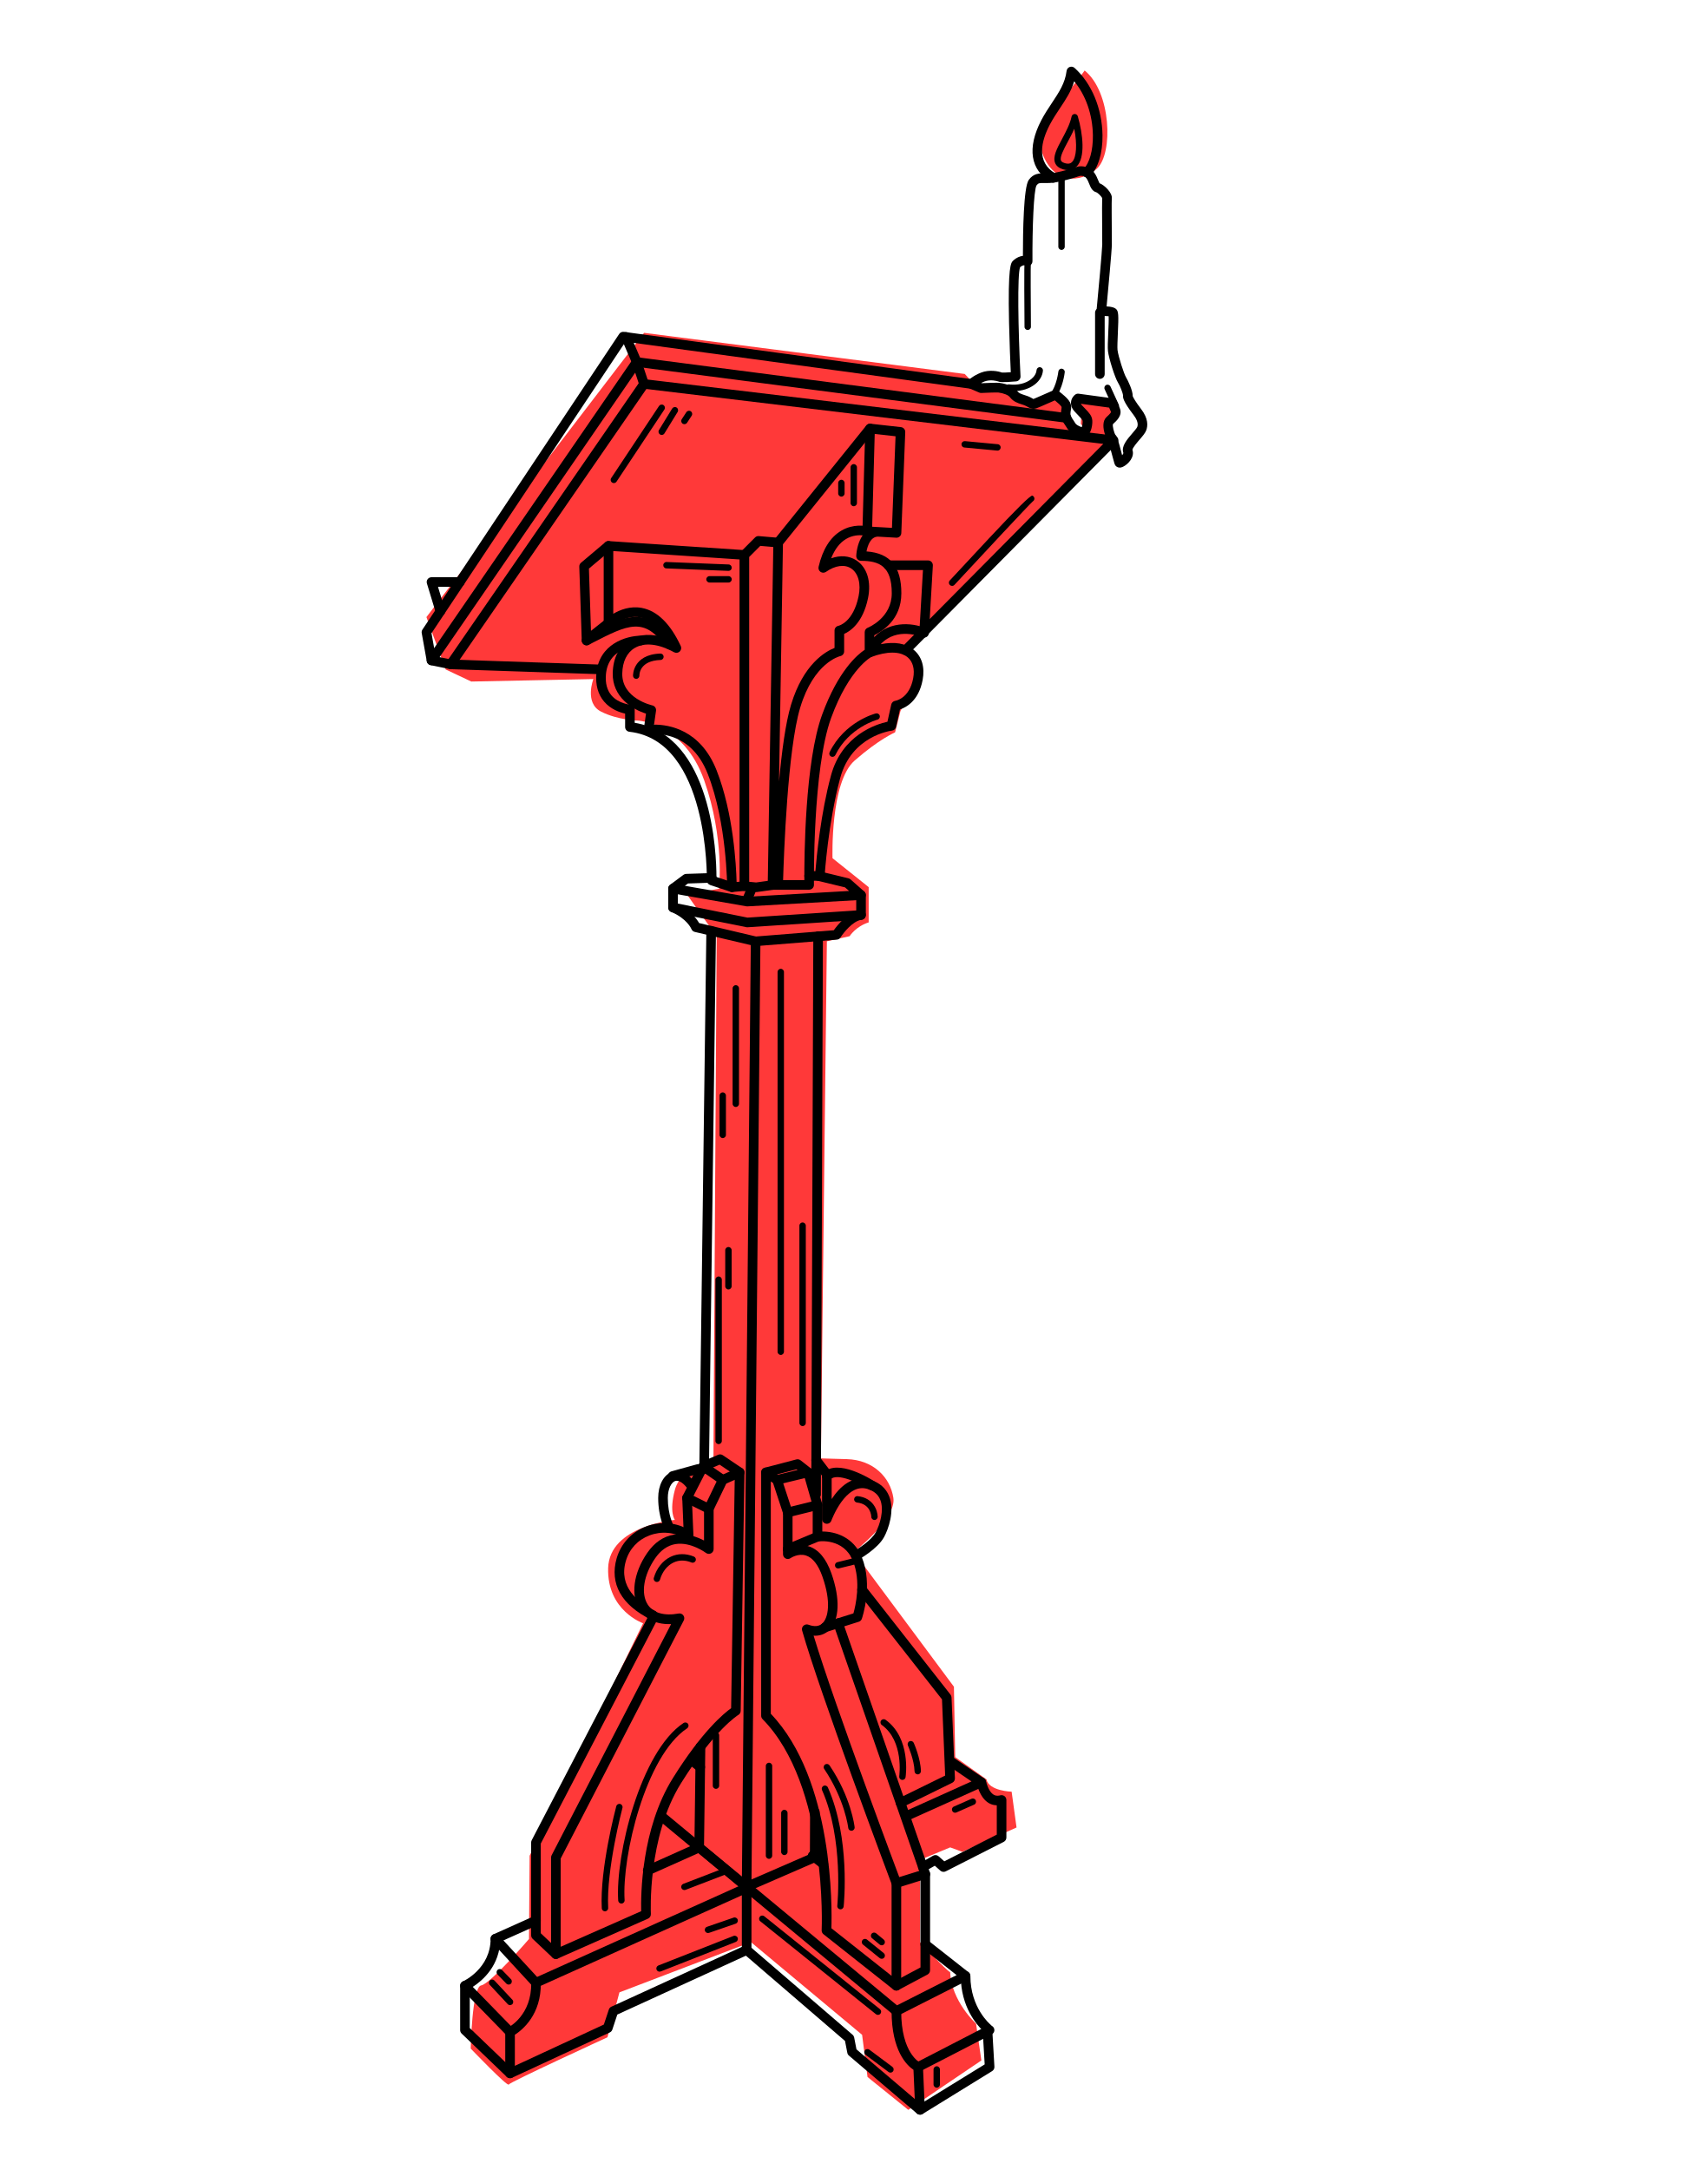
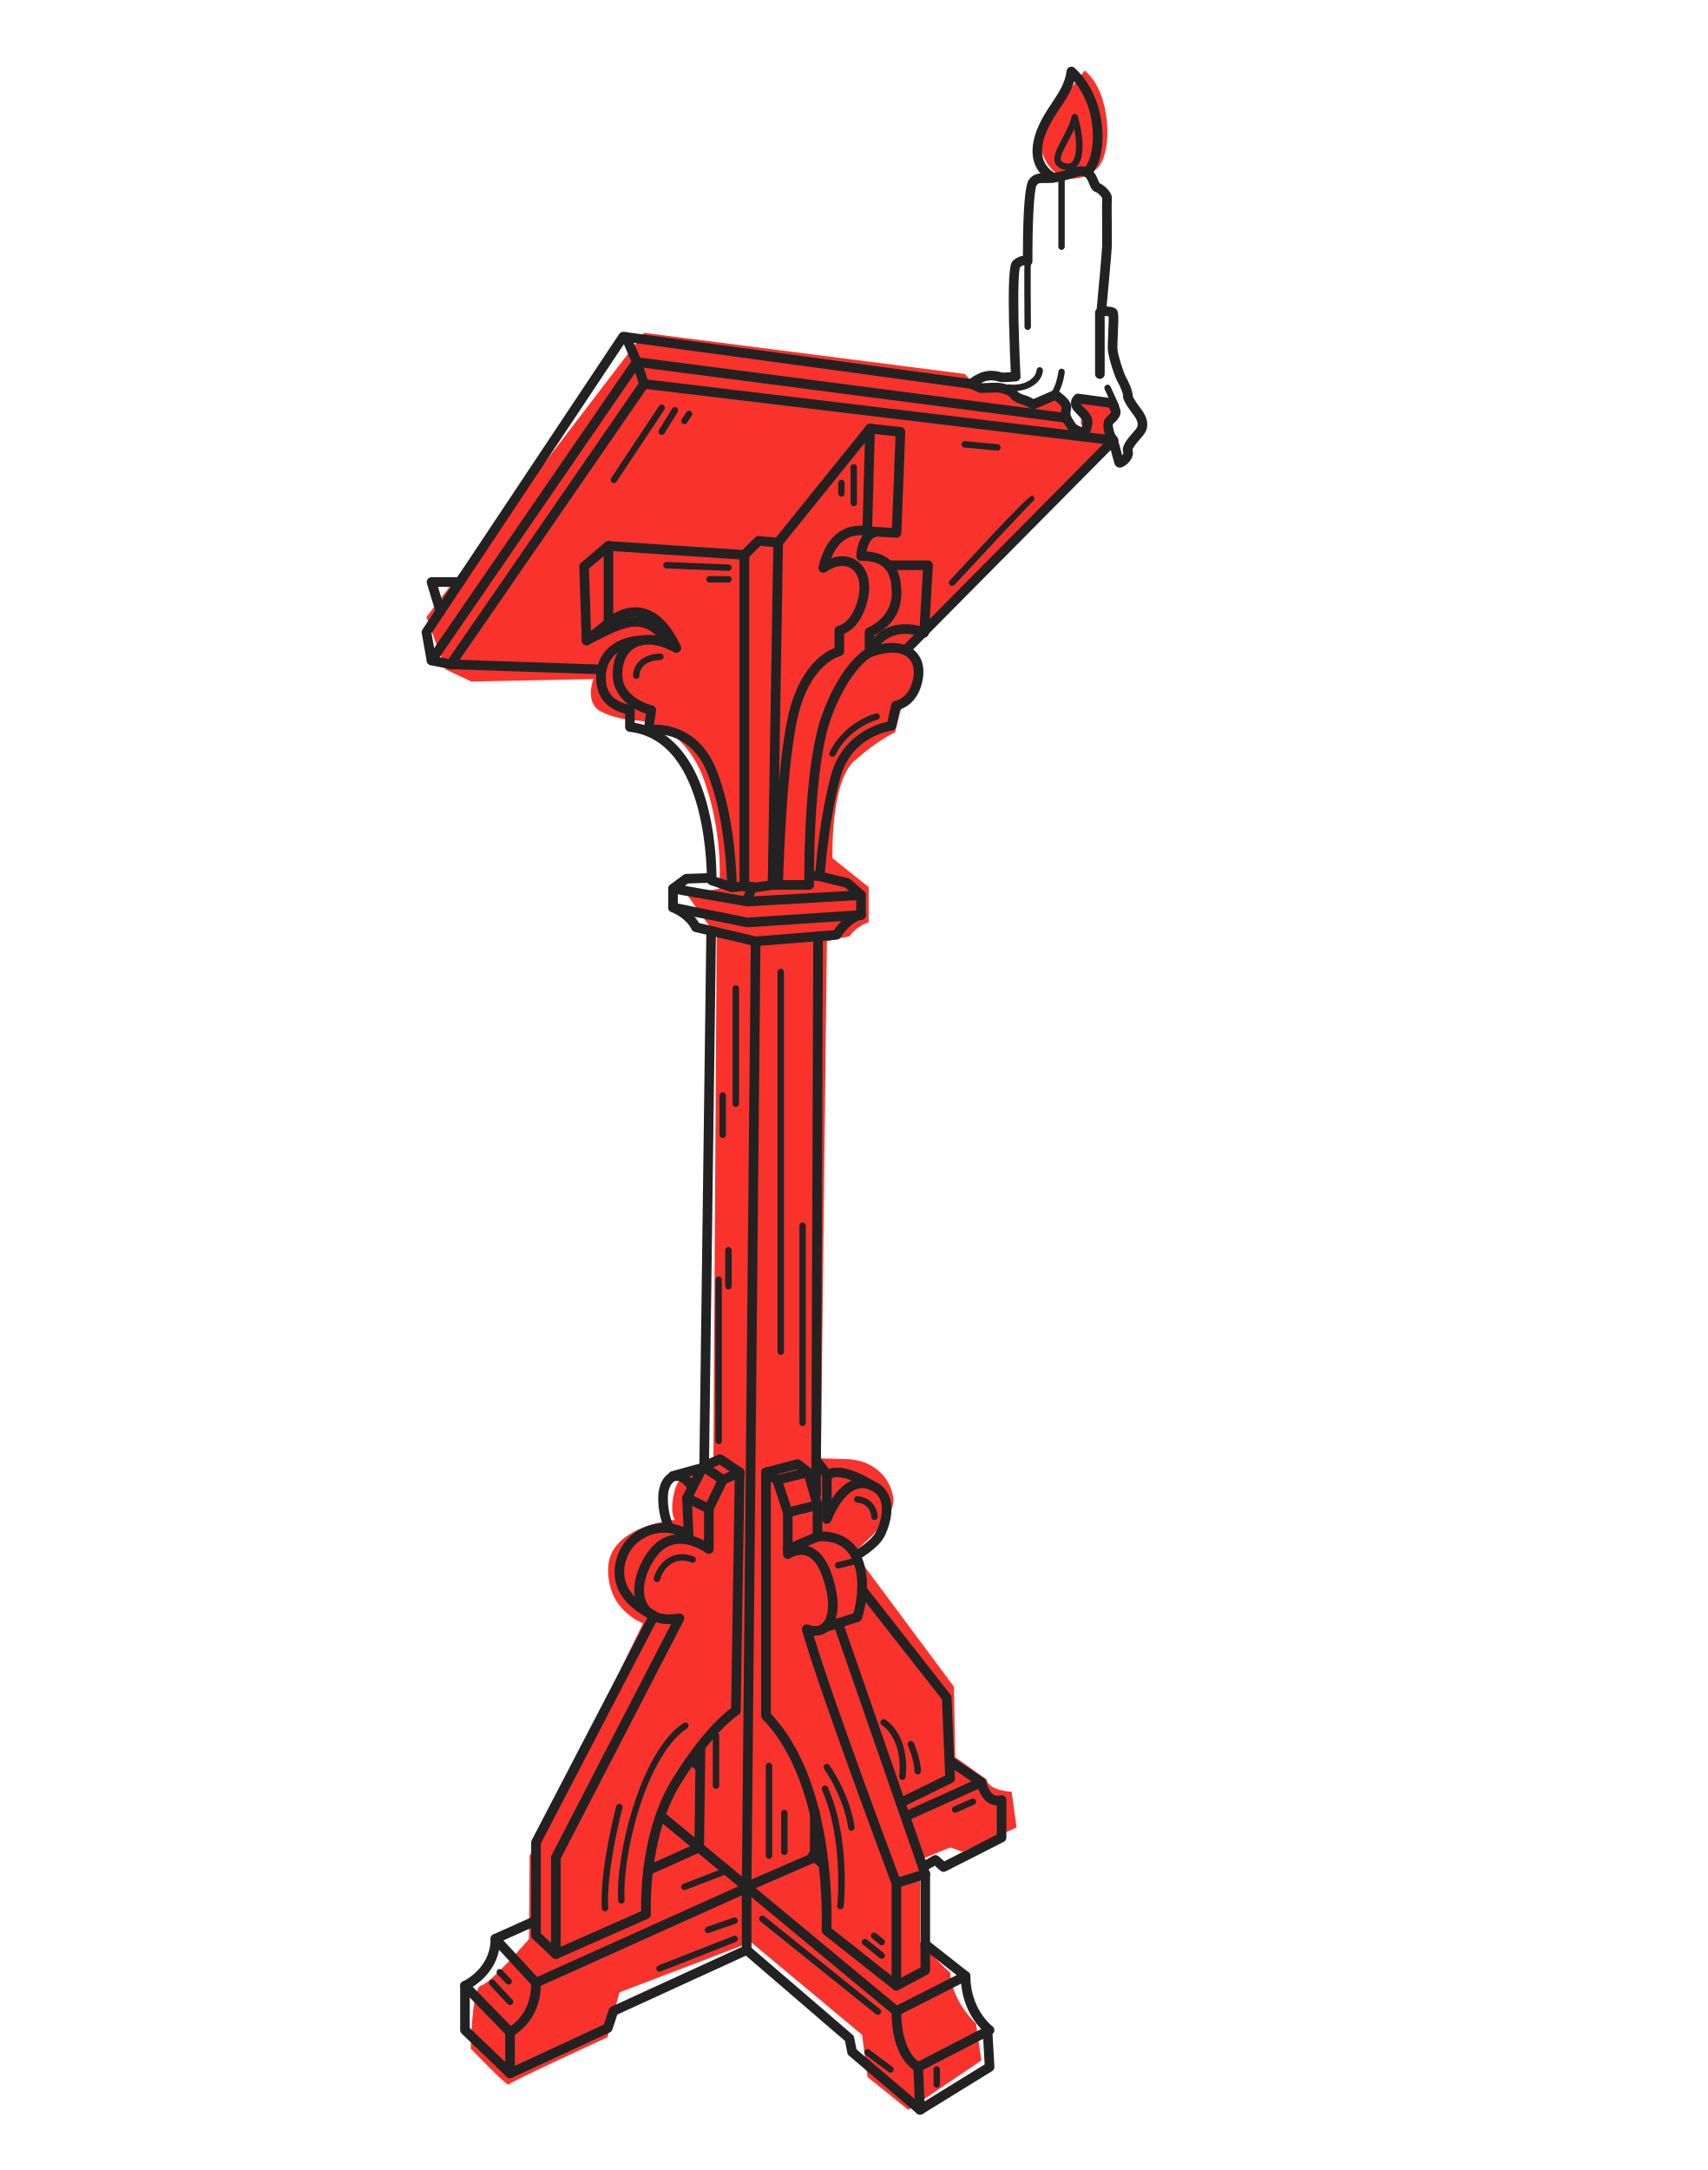
- <svg xmlns="http://www.w3.org/2000/svg" fill="none" height="568" viewBox="0 0 447 568" width="447">
-   <path d="m168.593 87.146-56.96 74.378 5.038 13.708 6.708 3.162 31.951-.646s-2.406 6.267 2.012 8.515c4.418 2.249 9.633 2.349 9.633 2.349s12.023.546 17.372 15.646 3.907 28.38 3.907 28.38l-8.468 1.418 3.454 4.908 4.377 6.115-.847 136.885s-8.518 2.055-10.095 8.003c-1.576 5.948 0 7.869 0 7.869s-17.153 1.468-17.472 12.617c-.318 11.149 9.147 14.438 9.147 14.438l-29.704 60.846-.16 21.795s-10.111 11.753-12.525 12.156c-2.415.402-2.733 16.535-2.733 16.535s9.633 10.05 9.951 9.404c.319-.646 25.848-12.366 25.848-12.366l3.127-11.753 34.442-13.146 29.092 24.253 1.417 11.04 10.673 8.607 19.132-12.935-1.392-9.614s-6.489-5.948-6.774-13.498c-1.09-.479-7.872-7.869-7.872-7.869v-21.527l7.872-3.263 3.178 1.166 14.194-6.376-1.283-9.37s-5.944-.16-6.581-3.213l-8.192-5.839-.335-18.423-26.208-35.251s11.192-8.666 10.354-14.177c-.838-5.512-5.374-9.95-12.174-10.143l-6.799-.193 1.568-135.357 5.944-1.326s1.61-2.559 4.997-3.616v-9.228l-9.466-7.575s-.645-19.916 5.777-25.545 10.597-7.391 10.597-7.391l1.426-5.62 4.577-8.364-1.09-5.831-.419-3.154 51.671-53.598-.193-4.681 1.819-2.6-2.465-2.551-5.751-.621-2.767 1.284 1.97 2.567-.159 2.408.805 1.006-1.367.084-2.926-3.095-.956-3.759-4.669-1.065-3.128 1.929-7.73-4.278-7.403-.705-3.01-3.171-83.94-10.763z" fill="#ff3939" />
-   <path d="m283.949 18.449c-6.205 8.859-13.549 13.481-11.394 20.704 2.758 9.228 10.362 8.943 14.638 4.95 4.276-3.993 3.706-20.05-3.253-25.654z" fill="#ff3939" />
-   <g fill="#000">
+ <svg xmlns="http://www.w3.org/2000/svg" fill="currentColor" height="568" viewBox="0 0 447 568" width="447">
+   <style>
+         :root { fill:#222 }
+         .accent { fill: #f9322c; }
+ 
+         @media (prefers-color-scheme: dark) {
+         :root {  fill: #f9322c; }
+         .accent { fill:#dee2e6; }
+         }
+     </style>
+   <path d="m168.593 87.146-56.96 74.378 5.038 13.708 6.708 3.162 31.951-.646s-2.406 6.267 2.012 8.515c4.418 2.249 9.633 2.349 9.633 2.349s12.023.546 17.372 15.646 3.907 28.38 3.907 28.38l-8.468 1.418 3.454 4.908 4.377 6.115-.847 136.885s-8.518 2.055-10.095 8.003c-1.576 5.948 0 7.869 0 7.869s-17.153 1.468-17.472 12.617c-.318 11.149 9.147 14.438 9.147 14.438l-29.704 60.846-.16 21.795s-10.111 11.753-12.525 12.156c-2.415.402-2.733 16.535-2.733 16.535s9.633 10.05 9.951 9.404c.319-.646 25.848-12.366 25.848-12.366l3.127-11.753 34.442-13.146 29.092 24.253 1.417 11.04 10.673 8.607 19.132-12.935-1.392-9.614s-6.489-5.948-6.774-13.498c-1.09-.479-7.872-7.869-7.872-7.869v-21.527l7.872-3.263 3.178 1.166 14.194-6.376-1.283-9.37s-5.944-.16-6.581-3.213l-8.192-5.839-.335-18.423-26.208-35.251s11.192-8.666 10.354-14.177c-.838-5.512-5.374-9.95-12.174-10.143l-6.799-.193 1.568-135.357 5.944-1.326s1.61-2.559 4.997-3.616v-9.228l-9.466-7.575s-.645-19.916 5.777-25.545 10.597-7.391 10.597-7.391l1.426-5.62 4.577-8.364-1.09-5.831-.419-3.154 51.671-53.598-.193-4.681 1.819-2.6-2.465-2.551-5.751-.621-2.767 1.284 1.97 2.567-.159 2.408.805 1.006-1.367.084-2.926-3.095-.956-3.759-4.669-1.065-3.128 1.929-7.73-4.278-7.403-.705-3.01-3.171-83.94-10.763z" class="accent" />
+   <path d="m283.949 18.449c-6.205 8.859-13.549 13.481-11.394 20.704 2.758 9.228 10.362 8.943 14.638 4.95 4.276-3.993 3.706-20.05-3.253-25.654z" class="accent" />
+   <g>
    <path d="m227.03 140.309s-.025 0-.034 0c-.696-.016-1.241-.595-1.224-1.291l.738-26.879c.017-.68.578-1.225 1.257-1.225h.034c.696.017 1.241.596 1.224 1.292l-.738 26.879c-.016.679-.578 1.224-1.257 1.224z" />
    <path d="m214.638 230.532h-2.817c-.696 0-1.258-.562-1.258-1.258 0-.697.562-1.259 1.258-1.259h1.643c.294-3.649 1.384-15.117 4.083-25.058 2.876-10.604 11.88-13.406 14.773-14.043l.998-4.505c.117-.52.545-.906 1.064-.973.134-.026 3.698-.621 4.679-5.923.444-2.366-.076-4.312-1.451-5.461-1.92-1.611-5.407-1.636-9.558-.067-.486.184-1.022.05-1.375-.328-.352-.377-.427-.931-.201-1.401 3.513-7.256 10.153-7.499 14.287-6.359l.855-14.689h-9.047c-.695 0-1.257-.562-1.257-1.258 0-.697.562-1.259 1.257-1.259h10.38c.344 0 .679.143.914.395.234.251.36.587.343.939l-1.031 17.684c-.025.412-.243.789-.595.999-.352.218-.788.243-1.165.075-.302-.134-6.59-2.768-10.858 1.837 3.597-.729 6.607-.234 8.669 1.494 2.105 1.761 2.926 4.547 2.306 7.852-1.015 5.461-4.318 7.198-5.936 7.735l-1.014 4.563c-.118.52-.554.915-1.082.982-.428.05-10.564 1.409-13.54 12.365-3.178 11.695-4.083 25.595-4.091 25.738-.042.663-.596 1.183-1.258 1.183z" />
    <path d="m211.829 232.89h-9.591c-.335 0-.662-.134-.897-.378-.235-.243-.369-.562-.36-.906l1.475-89.629c0-.276.101-.553.277-.771l24.053-29.832c.269-.336.688-.503 1.116-.461l7.964.889c.654.075 1.141.637 1.115 1.3l-1.031 26.434c-.017.336-.159.655-.411.881-.251.227-.578.352-.914.327l-4.804-.277c-1.919.026-2.691 2.349-2.984 3.868 6.212.453 9.122 3.968 9.122 10.956s-5.073 9.949-7.085 10.99v4.513c0 .486-.277.931-.721 1.132-.05.026-5.844 3.037-10.572 15.982-4.88 13.355-4.502 43.396-4.502 43.698 0 .336-.126.663-.361.898s-.562.378-.897.378zm-6.824-2.517h5.558c-.025-5.998.151-30.981 4.662-43.321 4.2-11.501 9.281-15.738 11.142-16.971v-4.606c0-.52.319-.981.797-1.166.251-.101 6.288-2.609 6.288-9.018 0-7.047-3.211-8.49-8.041-8.49-.343 0-.679-.143-.913-.394-.235-.252-.361-.587-.344-.931.084-1.569.553-3.742 1.685-5.353-.981-.084-2.674-.042-4.351.957-1.66.99-2.968 2.684-3.899 5.058 2.381-.855 4.729-.688 6.607.546 2.8 1.845 3.932 5.545 3.035 9.899-1.316 6.359-4.569 8.599-6.246 9.345v4.572c0 .596-.411 1.108-.998 1.233-.277.068-6.95 1.729-10.497 13.457-3.328 11.006-4.301 38.866-4.485 45.183zm-.042-87.917-1.023 62.121c.696-7.735 1.702-15.352 3.144-20.117 3.22-10.663 9.046-13.951 11.386-14.866v-4.555c0-.604.427-1.124 1.022-1.233.143-.034 3.865-.931 5.274-7.735.679-3.255-.076-6.048-1.954-7.282-1.718-1.132-4.175-.797-6.573.89-.427.302-.997.302-1.425.016-.436-.293-.637-.822-.52-1.325 1.065-4.589 3.069-7.777 5.953-9.471 3.127-1.846 6.238-1.267 6.975-1.091l2.7.159h.025l3.555.202.939-23.976-6.12-.68-23.35 28.951z" />
    <path d="m197.962 233.484s-.075 0-.117 0l-3.102-.293c-.646-.059-1.14-.604-1.14-1.25v-86.676c0-.336.134-.655.369-.889l3.689-3.692c.26-.26.628-.402.997-.36l5.165.444c.696.059 1.207.671 1.148 1.359-.058.697-.679 1.208-1.358 1.15l-4.577-.395-2.91 2.911v85.015l1.811.177 4.134-.571c.687-.092 1.324.386 1.416 1.074.093.688-.385 1.325-1.073 1.418l-4.275.587c-.059 0-.118.008-.177.008z" />
    <path d="m191.616 233.484c-.311 0-.612-.117-.847-.327-.26-.235-.411-.579-.411-.931 0-.168-.067-16.904-5.081-29.664-4.711-11.98-14.856-10.369-15.284-10.293-.394.067-.804-.059-1.09-.336-.285-.277-.427-.679-.368-1.082l.578-4.06c-3.58-1.125-8.828-4.354-8.711-10.554.076-4.035 1.694-7.173 4.553-8.834 2.532-1.476 5.743-1.602 9.272-.419-1.978-3.112-4.2-4.924-6.64-5.386-3.991-.763-7.386 2.399-7.42 2.433-.369.344-.905.445-1.366.243-.461-.201-.763-.654-.763-1.157v-20.227c0-.352.142-.679.394-.922.251-.235.595-.361.939-.336l35.565 2.366c.696.05 1.215.646 1.173 1.342-.041.696-.653 1.2-1.341 1.175l-34.223-2.274v16.418c1.744-1.032 4.418-2.106 7.47-1.536 4.024.755 7.453 4.103 10.195 9.967.234.495.117 1.073-.277 1.451-.394.369-.989.444-1.467.184-4.066-2.223-7.713-2.625-10.262-1.14-2.071 1.199-3.245 3.582-3.303 6.702-.126 6.569 7.78 8.331 7.855 8.348.646.134 1.073.755.981 1.409l-.52 3.632h.151c3.689 0 12.023 1.267 16.232 11.972 4.401 11.191 5.114 24.856 5.231 29.21l1.895-.176c.671-.058 1.3.445 1.367 1.141.058.696-.445 1.3-1.141 1.368l-3.244.293s-.076 0-.117 0z" />
    <path d="m191.616 233.486c-.134 0-.269-.017-.394-.067l-5.316-1.77c-.52-.176-.872-.671-.863-1.225.008-.361.595-36.535-20.281-38.883-.637-.068-1.115-.613-1.115-1.25v-3.507c-1.4-.31-3.756-1.107-5.483-3.121-1.61-1.879-2.298-4.354-2.046-7.357.662-7.802 7.898-9.891 11.629-9.908.695 0 1.257.562 1.257 1.25 0 .697-.562 1.259-1.249 1.267-.344 0-8.501.16-9.13 7.601-.193 2.29.285 4.135 1.433 5.486 1.853 2.19 4.905 2.45 4.93 2.45.654.05 1.166.595 1.166 1.258v3.482c20.339 3.38 21.395 34.403 21.404 40.351l4.443 1.485c.663.218 1.015.931.797 1.594-.176.528-.663.864-1.191.864z" />
    <path d="m117.979 175.154c-.243 0-.494-.075-.712-.226-.57-.395-.713-1.175-.319-1.754l50.614-73.387c.268-.386.721-.587 1.182-.537l122.918 14.765c.268.033.528.142.738.352l.025.025c.201.21.318.47.343.738v.21c-.016.285-.134.571-.352.797l-54.47 54.949c-.487.495-1.283.495-1.778 0-.243-.244-.369-.571-.369-.89 0-.318.118-.646.369-.889l52.66-53.12-119.614-14.37-50.187 72.758c-.243.353-.637.546-1.039.546z" />
    <path d="m157.334 176.482s-.025 0-.042 0l-39.355-1.326c-.067 0-.142-.008-.209-.025l-5.022-1.032c-.503-.1-.897-.503-.981-1.006l-1.325-7.383c-.058-.318.009-.646.193-.922l51.503-77.373c.268-.403.738-.612 1.216-.554l91.67 12.466c.687.092 1.174.73 1.073 1.417-.092.688-.729 1.175-1.417 1.074l-90.89-12.366-50.791 76.299 1.09 6.049 4.083.839 39.246 1.325c.696.025 1.241.604 1.215 1.301-.025.679-.578 1.216-1.257 1.216z" />
    <path d="m112.957 174.125c-.243 0-.494-.076-.712-.218-.57-.394-.713-1.175-.319-1.753l53.716-78.111c.269-.386.738-.596 1.199-.537l112.53 14.647c.687.092 1.174.722 1.081 1.41-.092.687-.721 1.174-1.408 1.082l-111.767-14.547-53.28 77.482c-.243.352-.637.545-1.04.545z" />
    <path d="m168.593 101.767c-.528 0-1.014-.335-1.19-.864l-1.903-5.713-2.775-6.493c-.277-.638.025-1.376.662-1.653.637-.277 1.375.025 1.652.663l2.8 6.543s.025.067.033.101l1.92 5.755c.218.663-.134 1.376-.796 1.594-.134.042-.268.067-.394.067z" />
    <path d="m115.28 161.254c-.537 0-1.04-.353-1.199-.89l-2.323-7.651c-.117-.385-.041-.797.193-1.115.235-.319.612-.512 1.015-.512h7.42c.695 0 1.257.562 1.257 1.258 0 .697-.562 1.259-1.257 1.259h-5.727l1.836 6.031c.202.663-.176 1.368-.838 1.569-.126.034-.243.051-.369.051z" />
    <path d="m195.598 237.244c-.075 0-.142 0-.218-.017l-19.409-3.397c-.494-.084-.888-.462-1.006-.948-.117-.487.067-.999.47-1.301l3.471-2.584c.209-.151.453-.243.712-.251l6.649-.218h.042c.679 0 1.232.537 1.257 1.216.026.696-.519 1.275-1.215 1.3l-6.255.21-.813.604 16.382 2.869 26.611-1.518-1.065-.94-7.319-1.77c-.679-.168-1.09-.847-.931-1.518.16-.671.839-1.091 1.518-.932l7.629 1.846c.202.05.386.143.537.277l3.588 3.171c.386.336.52.872.352 1.359-.167.478-.603.814-1.115.847l-29.805 1.695s-.05 0-.067 0z" />
    <path d="m195.598 236.732c-.159 0-.327-.033-.478-.1-.645-.269-.947-1.007-.679-1.645l1.182-2.844c.269-.637 1.006-.947 1.644-.679.645.268.947 1.007.679 1.644l-1.183 2.844c-.201.487-.67.772-1.165.772z" />
    <path d="m195.598 242.712c-.084 0-.168 0-.251-.026l-19.409-3.909c-.587-.117-1.006-.638-1.006-1.233v-4.95c0-.696.561-1.258 1.257-1.258s1.258.562 1.258 1.258v3.918l18.235 3.674 28.464-1.87v-4.027c0-.696.561-1.258 1.257-1.258s1.258.562 1.258 1.258v5.21c0 .662-.512 1.216-1.174 1.258l-29.805 1.955s-.05 0-.084 0z" />
    <path d="m197.812 247.654c-.101 0-.193-.008-.285-.033l-15.645-3.692c-.402-.092-.729-.377-.88-.763-.042-.101-1.182-2.735-5.299-4.471-.637-.269-.939-1.007-.671-1.645.269-.637 1.006-.939 1.644-.671 3.915 1.653 5.692 4.094 6.346 5.235l14.882 3.515 20.373-1.636c.956-1.35 3.672-4.79 6.95-5.243.688-.101 1.325.386 1.417 1.074s-.386 1.325-1.073 1.418c-2.356.327-4.787 3.448-5.525 4.622-.21.336-.57.554-.964.587l-21.178 1.695s-.067 0-.101 0z" />
    <path d="m234.659 521.03c-.277 0-.553-.092-.78-.268l-18.302-14.471c-.318-.252-.494-.646-.478-1.049.017-.378 1.635-37.86-15.477-55.267-.234-.235-.36-.554-.36-.881v-63.69c0-.47.26-.898.671-1.116.41-.218.905-.193 1.291.067l2.901 1.972c.226.159.402.386.486.646l2.8 8.514c.042.126.067.261.067.395v8.951c1.132-.369 2.633-.587 4.234-.084 2.557.805 4.553 3.18 5.928 7.055 2.356 6.661 2.146 12.215-.562 14.874-1.09 1.074-2.507 1.569-4.083 1.46 5.533 18.313 22.653 63.841 22.838 64.319.05.143.084.294.084.445v26.878c0 .487-.277.923-.713 1.133-.176.084-.36.126-.545.126zm-17.019-16.317 15.762 12.467v-24.052c-1.342-3.582-18.797-50.108-23.417-66.332-.134-.462 0-.948.361-1.276.352-.318.855-.419 1.299-.251 1.576.595 2.817.461 3.689-.395 1.467-1.434 2.331-5.503-.05-12.231-1.09-3.079-2.532-4.924-4.293-5.486-2.062-.663-4.016.671-4.033.688-.385.268-.888.302-1.299.084-.419-.219-.679-.646-.679-1.116v-10.721l-2.608-7.92-.586-.394v60.804c16.457 17.231 16.038 50.855 15.862 56.131z" />
    <path d="m216.005 427.215c-.537 0-1.031-.344-1.199-.88-.21-.663.159-1.368.822-1.578l7.788-2.458c.554-1.946 2.063-8.355-.151-13.783-2.431-5.956-8.803-5.075-9.071-5.042-.369.059-.729-.05-1.006-.293-.277-.244-.436-.588-.436-.957v-8.095l-2.297-8.003-1.945-1.527-7.663 2.005c-.671.176-1.359-.227-1.535-.898s.227-1.359.897-1.535l8.267-2.164c.377-.101.788-.017 1.098.226l2.759 2.164c.209.168.36.386.427.646l2.457 8.566c.033.109.05.226.05.344v6.921h.059c3.228 0 8.099 1.359 10.27 6.686 3.002 7.34.151 15.788.025 16.149-.134.377-.427.671-.813.788l-8.417 2.66c-.126.042-.252.058-.378.058z" />
    <path d="m234.659 521.029c-.453 0-.889-.243-1.115-.662-.327-.613-.092-1.376.52-1.703l6.908-3.683v-24.236l-22.745-65.452c-.227-.654.117-1.376.771-1.602.654-.227 1.375.117 1.601.772l22.813 65.653c.042.134.067.276.067.411v25.2c0 .462-.26.89-.662 1.108l-7.579 4.035c-.185.101-.394.151-.587.151z" />
    <path d="m234.659 494.151c-.537 0-1.031-.344-1.199-.881-.21-.662.159-1.367.83-1.577l7.579-2.365c.663-.21 1.367.167 1.576.83.21.663-.159 1.367-.83 1.577l-7.579 2.366c-.125.042-.251.059-.377.059z" />
    <path d="m203.42 388.626c-.57 0-1.081-.386-1.224-.965-.167-.68.252-1.359.923-1.519l8.115-1.971c.679-.159 1.359.252 1.518.923.167.679-.252 1.359-.922 1.518l-8.116 1.972c-.101.025-.201.033-.294.033z" />
    <path d="m206.221 397.141c-.562 0-1.082-.386-1.224-.956-.168-.672.243-1.359.922-1.527l7.772-1.921c.671-.168 1.358.243 1.526.923.167.671-.243 1.359-.922 1.526l-7.772 1.921c-.101.026-.202.034-.302.034z" />
    <path d="m206.221 406.737c-.495 0-.956-.293-1.157-.772-.269-.637.033-1.375.679-1.644l7.772-3.247c.637-.268 1.375.034 1.643.68.268.638-.034 1.376-.679 1.644l-7.772 3.247c-.159.067-.319.101-.486.101z" />
    <path d="m224.037 408.455c-.445 0-.872-.235-1.099-.655-.335-.604-.117-1.375.495-1.711 1.224-.68 4.653-2.894 5.802-4.966 1.081-1.955 2.288-5.856 1.199-8.557-.554-1.376-1.644-2.299-3.329-2.827-5.743-1.787-9.424 8.179-9.465 8.28-.21.579-.805.922-1.401.813-.603-.1-1.039-.629-1.039-1.241v-11.292l-2.541-3.322c-.419-.554-.318-1.342.235-1.762.554-.419 1.342-.318 1.761.235l2.8 3.666c.168.218.26.487.26.764v6.501c2.088-3.162 5.5-6.485 10.136-5.042 2.415.747 4.066 2.19 4.913 4.287 1.526 3.792-.201 8.666-1.333 10.713-1.727 3.138-6.581 5.839-6.782 5.956-.193.109-.403.16-.604.16z" />
    <path d="m235.749 473.144c-.461 0-.914-.26-1.132-.705-.31-.621-.05-1.376.579-1.686l12.232-5.998-.83-19.941-21.916-27.927c-.427-.546-.335-1.334.21-1.771.545-.427 1.333-.335 1.769.21l22.167 28.246c.159.21.26.462.268.722l.889 21.165c.017.495-.251.965-.704 1.183l-12.97 6.359c-.176.084-.369.126-.554.126z" />
    <path d="m145.521 512.758c-.243 0-.478-.067-.688-.201-.36-.235-.57-.629-.57-1.057v-25.302c0-.201.05-.402.143-.579l31.289-60.518c-4.871.209-7.219-2.173-8.233-3.734-2.432-3.766-1.66-9.613 1.97-14.882 1.886-2.743 4.267-4.362 7.059-4.798 3.077-.487 5.97.587 7.814 1.543v-8.313c0-.193.042-.378.126-.546l3.638-7.558c.126-.269.353-.487.621-.604l4.427-1.972c.394-.176.846-.134 1.207.101.36.235.57.638.562 1.065l-.981 62.415c0 .445-.243.848-.629 1.074-.059.034-6.196 3.767-15.007 17.886-8.829 14.152-7.89 34.017-7.881 34.21.025.52-.269 1.007-.747 1.217l-23.609 10.436c-.159.075-.335.109-.511.109zm1.257-26.249v23.061l21.069-9.312c-.1-4.119 0-21.534 8.284-34.806 7.688-12.332 13.431-17.021 15.267-18.33l.939-59.781-2.205.982-3.312 6.879v10.268c0 .478-.268.915-.704 1.133-.428.209-.939.159-1.325-.135-.033-.025-3.915-2.936-7.931-2.307-2.079.336-3.89 1.594-5.366 3.742-3.001 4.362-3.781 9.22-1.928 12.089 1.425 2.206 4.301 3.036 8.091 2.349.477-.093.947.1 1.232.486s.327.898.109 1.326l-32.228 62.339z" />
    <path d="m180.314 404.213c-.67 0-1.224-.528-1.257-1.208l-.453-10.864c-.008-.218.042-.436.134-.629l4.234-8.272c.134-.26.36-.469.629-.587l4.427-1.871c.385-.167.838-.117 1.19.118l5.114 3.448c.579.386.73 1.166.344 1.745s-1.165.73-1.744.344l-4.552-3.062-3.379 1.426-3.873 7.567.444 10.528c.025.696-.512 1.284-1.207 1.309-.017 0-.034 0-.051 0z" />
    <path d="m170.949 424.036c-.184 0-.369-.042-.545-.126-7.705-3.733-10.882-9.421-8.971-16.023 1.124-3.868 3.941-6.904 7.714-8.339 3.831-1.451 8.082-1.065 11.385 1.023.587.37.763 1.15.386 1.737-.378.587-1.149.755-1.736.386-2.632-1.67-6.053-1.972-9.155-.797-3.069 1.166-5.265 3.54-6.187 6.686-1.971 6.77 3.068 10.839 7.646 13.053.629.302.888 1.058.587 1.678-.218.445-.663.713-1.132.713z" />
    <path d="m145.521 512.758c-.31 0-.621-.117-.864-.344l-5.215-4.924c-.251-.235-.394-.571-.394-.915v-24.311c0-.202.051-.403.143-.579l30.694-58.967c.318-.621 1.081-.856 1.693-.537s.855 1.082.537 1.695l-30.551 58.69v23.464l4.82 4.547c.503.478.529 1.275.051 1.778-.244.26-.579.395-.914.395z" />
    <path d="m189.201 388.624c-.243 0-.494-.075-.712-.226l-5.115-3.541c-.57-.394-.712-1.182-.318-1.753.394-.57 1.182-.713 1.752-.319l5.114 3.541c.57.394.713 1.182.319 1.753-.243.352-.637.545-1.031.545z" />
    <path d="m185.563 396.181c-.185 0-.378-.042-.562-.134l-5.71-2.827c-.62-.31-.88-1.065-.57-1.686s1.065-.881 1.685-.571l5.71 2.827c.62.311.88 1.066.57 1.687-.218.444-.662.696-1.123.696z" />
    <path d="m175.233 401.198c-.436 0-.855-.226-1.09-.629-.075-.134-1.836-3.28-1.836-8.481 0-3.347 1.4-6.015 3.58-6.795 1.09-.395 3.295-.613 5.735 2.357.444.537.36 1.325-.176 1.77-.537.445-1.333.361-1.769-.176-1.065-1.292-2.13-1.863-2.943-1.586-.947.344-1.911 1.972-1.911 4.43 0 4.48 1.492 7.206 1.509 7.231.335.604.125 1.368-.478 1.712-.193.109-.411.167-.621.167z" />
    <path d="m176.122 387.591c-.553 0-1.056-.369-1.216-.923-.184-.671.21-1.359.881-1.543l6.59-1.821c.67-.176 1.358.21 1.542.881.185.671-.209 1.359-.88 1.544l-6.59 1.82c-.109.034-.226.042-.335.042z" />
    <path d="m228.346 390.136c-.235 0-.47-.067-.679-.201-2.599-1.687-8.527-4.564-10.287-2.685-.478.503-1.275.529-1.778.059-.503-.478-.528-1.275-.058-1.779 3.663-3.901 12.492 1.653 13.489 2.299.587.377.747 1.158.369 1.737-.243.369-.645.57-1.056.57z" />
    <path d="m183.307 463.807c-.268 0-.545-.084-.779-.268l-1.971-1.552c-.545-.428-.637-1.225-.209-1.771.427-.545 1.215-.645 1.769-.209l1.97 1.552c.545.428.637 1.224.21 1.77-.252.319-.621.478-.99.478z" />
    <path d="m215.544 489.184c-.269 0-.545-.084-.78-.269l-2.8-2.198c-.545-.427-.638-1.224-.21-1.77.428-.545 1.224-.637 1.769-.209l2.8 2.198c.545.427.637 1.224.21 1.77-.252.318-.621.478-.989.478z" />
    <path d="m234.659 527.65c-.285 0-.57-.1-.805-.285l-61.295-50.821c-.537-.445-.612-1.233-.168-1.77.445-.537 1.233-.612 1.769-.168l60.658 50.293 15.611-7.911-8.979-7.064c-.545-.428-.637-1.225-.21-1.77.428-.545 1.216-.637 1.769-.21l10.531 8.289c.335.268.52.688.478 1.116-.042.427-.302.805-.688.998l-18.101 9.178c-.176.092-.377.134-.57.134z" />
    <path d="m169.574 490.862c-.478 0-.939-.277-1.148-.747-.285-.637 0-1.375.637-1.661l13.456-6.023c.629-.285 1.375 0 1.66.638.285.637 0 1.375-.637 1.661l-13.456 6.023c-.168.075-.344.109-.512.109z" />
    <path d="m237.132 476.66c-.478 0-.939-.277-1.148-.738-.285-.637 0-1.376.629-1.661l17.707-7.97-6.238-4.244c-.57-.395-.721-1.175-.336-1.745.395-.579 1.174-.722 1.744-.336l8.099 5.512c.378.26.587.696.545 1.149s-.318.847-.738 1.04l-19.752 8.893c-.168.075-.344.109-.512.109z" />
    <path d="m140.306 520.243c-.344 0-.679-.143-.923-.403l-10.622-11.518c-.277-.302-.386-.713-.31-1.108.084-.394.352-.729.721-.897l10.622-4.757c.637-.285 1.375 0 1.66.638.285.637 0 1.376-.637 1.661l-9.029 4.043 8.82 9.564 54.537-24.547c.629-.285 1.375 0 1.66.63.285.637 0 1.375-.628 1.661l-55.36 24.915c-.168.076-.344.109-.52.109z" />
    <path d="m213.624 392.442c-.696 0-1.258-.57-1.249-1.267l.536-146.112c0-.697.545-1.259 1.266-1.25.696 0 1.258.57 1.249 1.266l-.536 146.113c0 .696-.562 1.25-1.258 1.25z" />
    <path d="m195.456 495.14c-.244 0-.487-.067-.696-.21-.352-.235-.57-.637-.562-1.057l2.356-247.486c0-.697.587-1.234 1.266-1.25.696 0 1.249.579 1.249 1.266l-2.339 245.549 15.292-6.644.042-11.007c0-.696.562-1.25 1.258-1.25s1.257.571 1.249 1.267l-.042 11.829c0 .495-.302.948-.754 1.149l-17.825 7.743c-.159.067-.327.101-.503.101z" />
    <path d="m184.33 385.772h-.017c-.696-.008-1.249-.578-1.241-1.275l1.845-140.861c.008-.688.57-1.241 1.257-1.241h.017c.696.008 1.249.578 1.241 1.275l-1.844 140.861c-.009.688-.571 1.241-1.258 1.241z" />
    <path d="m240.855 553.512c-.294 0-.579-.101-.813-.302l-17.808-15.16c-.218-.184-.369-.436-.419-.721l-.604-3.112-26.569-22.852c-.276-.243-.436-.587-.436-.957v-15.939l-11.972-9.924c-.293-.243-.461-.604-.453-.982l.344-26.392c.008-.688.57-1.241 1.258-1.241h.016c.696.008 1.25.579 1.241 1.275l-.335 25.788 11.964 9.916c.285.243.453.595.453.973v15.956l26.468 22.76c.218.184.36.436.419.713l.604 3.112 16.776 14.278 16.785-10.344-.52-8.875c-1.417-1.342-5.735-6.116-5.735-14.27 0-.696.562-1.258 1.258-1.258s1.257.562 1.257 1.258c0 8.364 5.19 12.659 5.24 12.709.277.227.445.554.461.906l.587 10.143c.026.461-.201.898-.595 1.141l-18.202 11.224c-.201.126-.435.185-.662.185z" />
    <path d="m240.855 553.513c-.671 0-1.224-.528-1.258-1.2l-.461-10.536c-1.71-1.141-5.735-4.95-5.735-15.386 0-.696.562-1.258 1.258-1.258s1.258.562 1.258 1.258c0 11.124 4.896 13.465 4.946 13.49.436.193.738.629.755 1.099l.494 11.224c.034.697-.511 1.284-1.199 1.309-.016 0-.033 0-.058 0z" />
    <path d="m240.36 542.287c-.453 0-.897-.252-1.115-.68-.319-.621-.075-1.376.545-1.694l18.688-9.648c.612-.319 1.375-.075 1.693.545.319.621.076 1.376-.545 1.695l-18.687 9.647c-.185.093-.386.143-.579.143z" />
    <path d="m241.601 489.972c-.436 0-.855-.226-1.09-.629-.344-.604-.134-1.376.461-1.72l3.287-1.887c.469-.269 1.056-.21 1.458.151l1.484 1.317 13.742-6.988v-7.668c-1.97-.059-4.092-1.309-5.274-5.705-.176-.671.218-1.359.889-1.543.671-.176 1.358.218 1.543.889 1.173 4.388 3.009 3.926 3.789 3.733.377-.092.771-.008 1.082.227.302.235.486.604.486.99v9.84c0 .47-.268.906-.688 1.124l-15.191 7.726c-.461.235-1.015.168-1.409-.184l-1.45-1.292-2.507 1.435c-.201.109-.411.167-.629.167z" />
    <path d="m133.523 543.965c-.235 0-.469-.067-.679-.201-.36-.235-.578-.629-.578-1.057v-10.83c0-.479.268-.915.704-1.133.251-.126 6.263-3.255 6.087-11.745-.017-.696.536-1.266 1.232-1.283.662-.034 1.266.537 1.283 1.233.176 8.414-4.888 12.433-6.791 13.649v8.137l23.299-10.805 1.308-3.934c.109-.336.352-.604.671-.747l34.877-15.973c.629-.285 1.375-.008 1.668.621.285.629.009 1.376-.62 1.67l-34.383 15.746-1.299 3.934c-.109.328-.352.596-.663.747l-25.579 11.862c-.168.076-.352.118-.528.118z" />
    <path d="m133.523 533.135c-.327 0-.654-.125-.897-.377l-11.805-12.106c-.285-.293-.41-.704-.335-1.107.076-.403.344-.747.713-.914.293-.135 7.235-3.44 7.235-11.158 0-.696.562-1.258 1.258-1.258s1.257.562 1.257 1.258c0 7.022-4.686 10.982-7.185 12.592l10.665 10.94c.486.495.478 1.292-.026 1.778-.243.243-.561.361-.88.361z" />
    <path d="m133.523 543.965c-.31 0-.629-.118-.872-.353l-11.804-11.325c-.244-.235-.386-.562-.386-.906v-11.619c0-.696.562-1.258 1.258-1.258.695 0 1.257.562 1.257 1.258v11.082l11.419 10.948c.503.478.52 1.275.034 1.779-.243.26-.579.385-.906.385z" />
    <path d="m293.104 122.389c-.696 0-1.057-.47-1.14-.596-.177-.268-.26-.537-.797-2.567-.302-1.157-.863-3.288-1.098-3.8-.596-.763-1.258-2.735-1.216-4.161.025-.923.31-1.644.855-2.131.981-.881 1.132-1.199 1.14-1.3l-.494-1.141-7.42-1.007c.042.084.117.202.235.327.318.353.62.663.888.94.998 1.032 1.786 1.846 1.887 3.062.075.931-.143 3.154-1.325 4.06-.545.42-1.224.521-1.878.286-1.123-.411-2.666-.974-3.454-2.391-.126-.235-.277-.445-.428-.663-.503-.721-1.123-1.627-1.123-2.945 0-.612.084-1.048.142-1.375.045-.252.045-.428 0-.529-.142-.277-.922-1.015-1.735-1.661-.503.227-1.484.654-2.96 1.292-.293.126-.545.235-.763.336-1.71.755-2.137.822-3.655-.068-.386-.226-.83-.369-1.299-.52-.981-.31-2.197-.704-3.077-1.862-.436-.571-1.585-1.04-3.077-1.242-.344-.033-2.557.042-4.41.126-.201 0-.386-.025-.554-.1l-2.523-1.091c-.377-.168-.654-.503-.738-.914-.084-.412.042-.823.335-1.125.126-.126 1.275-1.267 3.396-2.097 2.213-.864 4.594-.344 5.441-.025.327.042 1.308 0 2.348-.076-.109-2.324-.336-7.626-.453-12.978-.327-14.899.478-15.662 1.065-16.216.88-.839 1.785-1.183 2.565-1.267 0-6.283.168-17.986 1.526-19.874 1.258-1.736 2.725-1.728 4.125-1.695.771.008 1.643.025 2.75-.193 2.523-.487 4.41-1.107 5.324-1.401.293-.092.503-.159.612-.185 1.064-.268 3.093-.075 4.309 1.535.512.688.813 1.435 1.056 2.03.109.26.244.604.344.772 1.275.453 3.471 2.567 3.22 4.052-.059.571-.017 6.032 0 8.96.008 1.409.016 2.559.016 3.045 0 1.46-1.014 12.282-1.375 16.191 1.157.05 1.962.252 2.398.604.746.596.772 1.535.545 6.543-.075 1.678-.159 3.591-.084 4.253.193 1.653 1.702 6.317 2.247 7.189.461.738 1.794 3.507 1.719 4.874.126.369.788 1.544 2.197 3.381 1.92 2.491 1.794 4.404 1.358 5.578-.277.739-.964 1.536-1.752 2.45-.604.705-1.87 2.164-1.862 2.685.629 1.862-1.09 3.741-2.456 4.404-.352.168-.646.235-.906.235zm-1.073-8.557c.394.436.67 1.284 1.576 4.748.05.193.1.395.151.596.218-.26.36-.529.31-.68-.562-1.686.922-3.406 2.356-5.067.494-.578 1.182-1.367 1.299-1.694.386-1.032-.327-2.282-.997-3.154-2.801-3.641-2.792-4.598-2.717-5.084-.042-.512-.746-2.416-1.341-3.364-.797-1.267-2.381-6.267-2.616-8.23-.101-.872-.025-2.626.067-4.664.067-1.435.159-3.473.109-4.463-.469-.059-1.216-.075-1.87-.05-.368.017-.712-.126-.964-.394-.251-.26-.377-.621-.343-.99.419-4.362 1.492-15.981 1.5-17.34 0-.486 0-1.619-.017-3.02-.041-6.007-.041-8.364 0-9.152-.226-.453-1.14-1.359-1.525-1.502-1.09-.268-1.501-1.3-1.87-2.206-.21-.512-.419-1.04-.738-1.468-.595-.797-1.677-.612-1.685-.604-.075.017-.226.067-.436.134-.956.31-2.943.965-5.626 1.485-1.366.268-2.414.252-3.269.235-1.317-.017-1.577 0-2.054.654-.713 1.284-1.099 11.09-1.048 19.815 0 .445-.227.856-.612 1.082-.378.235-.856.243-1.241.034-.067-.025-.621-.218-1.392.453-.729 1.988-.52 15.964.117 28.565.034.671-.469 1.25-1.14 1.317-3.815.361-4.385.134-4.636.034-.361-.143-2.138-.596-3.681 0-.302.117-.578.243-.83.369l.176.076c1.602-.076 4.05-.168 4.57-.093 2.23.302 3.865 1.066 4.736 2.207.378.503.948.696 1.845.989.553.177 1.182.378 1.777.722.218.126.436.252.554.31.159-.05.511-.201.846-.352.227-.101.487-.218.789-.344 2.221-.956 3.311-1.443 3.32-1.451.218-.101.452-.134.687-.101l.553.076c.21.025.411.109.587.243.52.394 2.272 1.745 2.792 2.793.453.898.327 1.569.227 2.106-.051.277-.101.537-.101.923 0 .512.243.889.679 1.518.193.286.386.571.562.873.268.478.897.788 1.71 1.099.151-.403.285-1.133.243-1.619-.025-.328-.561-.881-1.19-1.527-.285-.294-.604-.629-.939-.998-.855-.94-.973-1.829-.923-2.408.109-1.166.923-1.854 1.09-1.972.269-.201.604-.293.931-.243l8.988 1.225c.436.059.804.344.981.747l.763 1.761c.83 1.896-.789 3.339-1.753 4.212-.209.411.269 2.273.637 2.835zm-.051-.059s.017.026.034.034c-.009-.008-.025-.025-.034-.034zm-3.412-62.179v.025c0-.008 0-.017 0-.025z" />
    <path d="m277.895 65.412c-.461 0-.838-.378-.838-.839v-17.667c0-.461.377-.839.838-.839s.839.378.839.839v17.667c0 .461-.378.839-.839.839z" />
    <path d="m269.042 86.373c-.461 0-.839-.369-.839-.831-.134-16.946-.016-17.256.059-17.441.168-.428.654-.646 1.081-.486.386.151.604.554.52.948-.084.881-.033 10.587.017 16.963 0 .461-.369.839-.83.847z" />
    <path d="m287.931 99.168c-.696 0-1.258-.562-1.258-1.258v-16.065c0-.696.562-1.258 1.258-1.258s1.258.562 1.258 1.258v16.065c0 .696-.562 1.258-1.258 1.258z" />
    <path d="m275.598 104.485c-.176 0-.361-.059-.512-.177-.368-.285-.435-.813-.15-1.174 1.735-2.24 2.121-5.847 2.129-5.881.05-.461.444-.805.922-.747.461.05.797.461.747.923-.017.168-.453 4.128-2.474 6.737-.167.21-.411.327-.662.327z" />
    <path d="m265.378 102.366c-.461 0-.931-.034-1.4-.093-.461-.058-.78-.478-.721-.939.058-.462.478-.789.939-.722 2.18.285 4.326-.226 5.751-1.367.839-.671 1.333-1.51 1.409-2.366.042-.461.452-.822.905-.763.461.042.805.445.763.906-.109 1.317-.83 2.567-2.029 3.531-1.459 1.175-3.496 1.821-5.626 1.821z" />
    <path d="m292.106 107.096c-.318 0-.62-.184-.763-.486l-2.163-4.732c-.193-.419 0-.922.411-1.115.428-.193.922 0 1.115.411l2.163 4.731c.193.42 0 .923-.411 1.116-.117.05-.234.075-.352.075z" />
    <path d="m275.766 47.81c-.21 0-.42-.05-.612-.159-5.425-3.037-6.347-8.934-2.549-16.191.88-1.678 1.853-3.138 2.792-4.547 1.836-2.768 3.429-5.151 3.823-8.356.059-.47.369-.864.805-1.023.444-.168.939-.067 1.282.243 4.486 4.052 7.211 10.637 7.311 17.617.067 4.681-1.148 8.666-3.236 10.654-.503.478-1.299.461-1.777-.042-.478-.503-.461-1.3.042-1.778 1.567-1.493 2.506-4.866 2.456-8.8-.075-5.411-1.87-10.528-4.896-14.144-.788 2.617-2.214 4.765-3.714 7.013-.906 1.359-1.836 2.76-2.658 4.32-2.213 4.22-3.739 9.874 1.543 12.827.603.336.821 1.107.486 1.711-.226.411-.654.646-1.098.646z" />
    <path d="m279.581 44.529c-.386 0-.814-.059-1.283-.201-1.057-.319-1.752-.873-2.079-1.653-.68-1.636.469-3.783 1.794-6.267.981-1.837 2.096-3.918 2.515-5.906.075-.378.402-.654.788-.663h.034c.368 0 .704.243.804.604 1.333 4.597 2.054 10.813-.327 13.179-.461.453-1.182.914-2.238.914zm1.643-10.822c-.52 1.216-1.149 2.391-1.736 3.482-1.031 1.929-2.104 3.934-1.727 4.832.042.109.185.445 1.015.688 1.081.319 1.584-.017 1.861-.294 1.19-1.183 1.383-4.639.587-8.716z" />
    <path d="m160.696 126.448c-.16 0-.319-.042-.461-.143-.386-.26-.495-.78-.235-1.166l12.525-18.876c.26-.386.78-.495 1.166-.235.386.261.495.781.235 1.167l-12.526 18.875c-.159.243-.428.378-.696.378z" />
    <path d="m173.221 113.848c-.151 0-.302-.042-.436-.126-.394-.243-.52-.763-.276-1.157l3.454-5.621c.243-.394.754-.52 1.157-.277.394.243.52.764.276 1.158l-3.454 5.62c-.159.261-.436.403-.712.403z" />
    <path d="m179.166 111.028c-.16 0-.319-.042-.453-.134-.386-.252-.495-.772-.243-1.158l1.207-1.846c.251-.385.771-.494 1.157-.243.386.252.495.772.243 1.158l-1.207 1.845c-.16.244-.428.378-.704.378z" />
    <path d="m249.239 153.36c-.201 0-.411-.075-.57-.226-.336-.319-.361-.847-.042-1.183 0 0 5.122-5.528 10.279-11.04 7.126-7.628 10.91-11.356 11.351-11.183.319.126.537.437.537.781 0 .302-.159.57-.411.721-1.148 1.04-12.827 13.557-20.524 21.862-.167.176-.385.268-.612.268z" />
    <path d="m261.119 117.943s-.05 0-.076 0l-8.585-.805c-.461-.042-.796-.453-.754-.915.042-.461.452-.797.914-.755l8.585.806c.461.042.796.453.754.914-.042.436-.402.764-.838.764z" />
    <path d="m190.719 149.427s-.025 0-.034 0l-16.248-.646c-.461-.016-.822-.411-.805-.872s.444-.839.872-.805l16.248.646c.461.016.822.411.805.872-.017.453-.386.805-.838.805z" />
    <path d="m153.552 168.914c-.176 0-.36-.042-.528-.117-.427-.202-.712-.63-.729-1.099l-.646-19.388c-.016-.385.151-.755.445-1.006l6.38-5.378c.528-.453 1.325-.377 1.769.151.444.529.377 1.326-.151 1.77l-5.919 4.984.536 16.291 3.79-2.995c.545-.428 1.333-.335 1.769.21.428.545.335 1.334-.21 1.77l-5.743 4.539c-.226.176-.503.268-.779.268z" />
    <path d="m175.317 170.004c-.402 0-.805-.193-1.048-.562-5.483-8.196-10.027-5.864-19.082-1.217l-1.056.546c-.612.318-1.375.075-1.694-.546-.318-.62-.067-1.376.545-1.694l1.057-.546c9.046-4.647 15.585-8.011 22.318 2.056.385.579.235 1.359-.344 1.745-.218.142-.461.209-.696.209z" />
    <path d="m190.719 152.479h-4.98c-.462 0-.839-.378-.839-.839 0-.462.377-.839.839-.839h4.98c.461 0 .838.377.838.839 0 .461-.377.839-.838.839z" />
    <path d="m217.933 198.101c-.126 0-.251-.025-.369-.084-.419-.201-.587-.704-.385-1.124 3.898-7.969 11.771-10.067 12.106-10.151.444-.117.906.151 1.023.604.117.445-.151.906-.604 1.024-.075.017-7.47 2.013-11.016 9.261-.143.294-.445.47-.755.47z" />
    <path d="m166.556 177.698c-.453 0-.822-.353-.838-.806 0-.058-.042-1.459.863-2.877.813-1.275 2.566-2.827 6.288-2.945h.025c.453 0 .822.361.839.814.016.461-.344.847-.814.864-5.449.185-5.541 3.7-5.533 4.094 0 .461-.352.847-.813.856h-.025z" />
    <path d="m223.5 132.504c-.461 0-.838-.378-.838-.839v-9.346c0-.461.377-.839.838-.839s.838.378.838.839v9.346c0 .461-.377.839-.838.839z" />
    <path d="m220.264 129.991c-.461 0-.839-.378-.839-.839v-2.735c0-.461.378-.839.839-.839s.838.378.838.839v2.735c0 .461-.377.839-.838.839z" />
    <path d="m204.393 354.649c-.461 0-.839-.377-.839-.839v-99.385c0-.462.378-.839.839-.839s.838.377.838.839v99.385c0 .462-.377.839-.838.839z" />
    <path d="m210.111 373.28c-.461 0-.839-.377-.839-.839v-51.618c0-.461.378-.839.839-.839s.838.378.838.839v51.618c0 .462-.377.839-.838.839z" />
    <path d="m192.622 289.75c-.461 0-.839-.378-.839-.839v-30.201c0-.461.378-.839.839-.839s.838.378.838.839v30.201c0 .461-.377.839-.838.839z" />
    <path d="m189.201 297.888c-.461 0-.838-.377-.838-.839v-10.276c0-.462.377-.839.838-.839s.839.377.839.839v10.276c0 .462-.378.839-.839.839z" />
    <path d="m188.128 377.996c-.461 0-.838-.377-.838-.839v-42.197c0-.461.377-.839.838-.839s.838.378.838.839v42.197c0 .462-.377.839-.838.839z" />
    <path d="m190.694 337.509c-.461 0-.839-.378-.839-.839v-9.421c0-.461.378-.839.839-.839s.838.378.838.839v9.421c0 .461-.377.839-.838.839z" />
    <path d="m171.964 414.084c-.076 0-.16-.008-.235-.034-.444-.125-.704-.595-.57-1.04.721-2.5 2.322-4.513 4.385-5.511 1.878-.906 3.99-.932 6.103-.068.428.177.637.663.461 1.091s-.662.638-1.09.461c-1.66-.679-3.303-.671-4.736.026-1.635.788-2.918 2.416-3.505 4.471-.109.369-.444.604-.805.604z" />
    <path d="m162.674 498.262c-.436 0-.805-.344-.838-.788-.755-11.854 5.793-39.001 17.112-46.484.385-.252.905-.151 1.165.234.252.386.151.907-.235 1.167-10.849 7.172-17.103 33.464-16.365 44.973.033.462-.319.865-.78.89-.017 0-.034 0-.05 0z" />
    <path d="m158.373 500.291c-.444 0-.813-.344-.838-.797-.537-10.293 3.622-26.048 3.798-26.711.117-.444.578-.713 1.023-.595.444.117.712.579.595 1.023-.042.16-4.268 16.166-3.739 26.191.025.461-.336.856-.797.881-.017 0-.033 0-.042 0z" />
    <path d="m220.021 499.761s-.059 0-.084 0c-.461-.05-.797-.461-.746-.922.016-.177 1.727-17.391-4-30.293-.184-.42 0-.923.428-1.108.428-.193.922 0 1.107.428 5.91 13.314 4.208 30.427 4.133 31.149-.042.428-.411.755-.83.755z" />
    <path d="m222.888 479.203c-.419 0-.788-.318-.83-.746 0-.076-.889-7.408-6.288-15.428-.26-.386-.159-.906.226-1.166.386-.26.906-.159 1.166.227 5.651 8.38 6.531 15.872 6.564 16.182.051.462-.276.873-.737.923-.034 0-.067 0-.093 0z" />
    <path d="m230.819 512.716c-.184 0-.369-.058-.528-.184l-4.376-3.532c-.361-.294-.42-.822-.126-1.183.293-.361.813-.419 1.182-.126l4.376 3.532c.361.294.42.822.126 1.183-.168.21-.411.31-.654.31z" />
    <path d="m230.819 509.185c-.184 0-.377-.067-.536-.193l-1.996-1.661c-.352-.294-.402-.822-.109-1.183.294-.352.822-.403 1.182-.109l1.996 1.661c.352.294.402.822.109 1.183-.168.201-.403.302-.646.302z" />
    <path d="m172.66 516.087c-.336 0-.654-.201-.78-.528-.168-.428.042-.914.469-1.091l19.669-7.734c.428-.168.914.042 1.09.469.168.428-.042.915-.469 1.091l-19.669 7.735c-.101.042-.201.058-.31.058z" />
    <path d="m185.344 505.972c-.352 0-.67-.219-.796-.562-.151-.437.084-.915.52-1.066l6.984-2.408c.436-.151.913.084 1.064.521.151.436-.083.914-.519 1.065l-6.984 2.408c-.092.033-.185.042-.277.042z" />
    <path d="m229.821 527.398c-.184 0-.368-.059-.519-.185l-30.275-24.32c-.36-.293-.419-.814-.126-1.183.294-.369.822-.419 1.182-.125l30.275 24.319c.361.294.419.814.126 1.183-.168.21-.411.311-.654.311z" />
    <path d="m233.108 542.513c-.176 0-.352-.05-.503-.167l-6.02-4.497c-.368-.277-.444-.805-.167-1.175.276-.369.805-.444 1.174-.167l6.019 4.496c.369.277.445.806.168 1.175-.168.218-.419.335-.671.335z" />
    <path d="m245.223 546.456c-.461 0-.838-.377-.838-.839v-3.934c0-.462.377-.839.838-.839s.838.377.838.839v3.934c0 .462-.377.839-.838.839z" />
    <path d="m133.523 524.846c-.226 0-.444-.092-.612-.268l-4.687-5.026c-.318-.335-.293-.872.042-1.182.344-.319.872-.294 1.182.042l4.687 5.025c.319.335.294.872-.042 1.182-.159.151-.369.227-.57.227z" />
    <path d="m133.163 519.471c-.218 0-.436-.084-.604-.252l-2.331-2.408c-.318-.335-.31-.864.017-1.183.336-.318.864-.31 1.182.017l2.331 2.408c.319.336.31.864-.017 1.183-.159.159-.377.235-.587.235z" />
    <path d="m236.235 465.889s-.084 0-.126-.008c-.461-.067-.771-.495-.704-.948.017-.093 1.275-9.195-4.561-13.415-.377-.268-.461-.796-.184-1.174.268-.377.796-.461 1.174-.185 6.665 4.824 5.298 14.606 5.231 15.025-.058.42-.419.713-.83.713z" />
    <path d="m240.251 464.444c-.452 0-.83-.36-.838-.813-.076-3.004-1.719-6.712-1.736-6.745-.184-.42 0-.923.42-1.108.419-.184.913 0 1.106.42.076.159 1.794 4.043 1.878 7.391.009.461-.352.847-.813.864h-.025z" />
    <path d="m219.417 410.555c-.377 0-.721-.252-.813-.638-.109-.453.159-.906.612-1.015l4.544-1.124c.444-.109.905.16 1.014.613s-.159.906-.612 1.015l-4.544 1.124c-.067.017-.134.025-.201.025z" />
    <path d="m228.933 397.861c-.453 0-.83-.36-.839-.822-.008-.344-.201-3.372-3.747-3.75-.461-.05-.797-.461-.746-.923.05-.461.444-.805.922-.746 4.075.436 5.215 3.716 5.24 5.386.008.461-.361.847-.822.855h-.016z" />
    <path d="m250.044 474.487c-.319 0-.629-.185-.772-.504-.184-.427 0-.922.428-1.107l4.636-2.047c.428-.184.923 0 1.107.428s0 .923-.428 1.107l-4.636 2.047c-.109.051-.226.067-.335.067z" />
    <path d="m201.316 486.557c-.461 0-.838-.377-.838-.839v-23.481c0-.461.377-.839.838-.839s.838.378.838.839v23.481c0 .462-.377.839-.838.839z" />
    <path d="m205.332 485.569c-.461 0-.838-.378-.838-.839v-10.176c0-.462.377-.839.838-.839s.838.377.838.839v10.176c0 .461-.377.839-.838.839z" />
    <path d="m187.432 468.237c-.461 0-.838-.378-.838-.839v-13.188c0-.461.377-.839.838-.839s.839.378.839.839v13.188c0 .461-.378.839-.839.839z" />
    <path d="m179.166 494.72c-.336 0-.654-.202-.78-.537-.168-.436.05-.915.486-1.082l11.134-4.279c.436-.168.914.051 1.082.487.167.436-.051.914-.487 1.082l-11.134 4.278c-.1.034-.201.059-.301.059z" />
  </g>
</svg>
